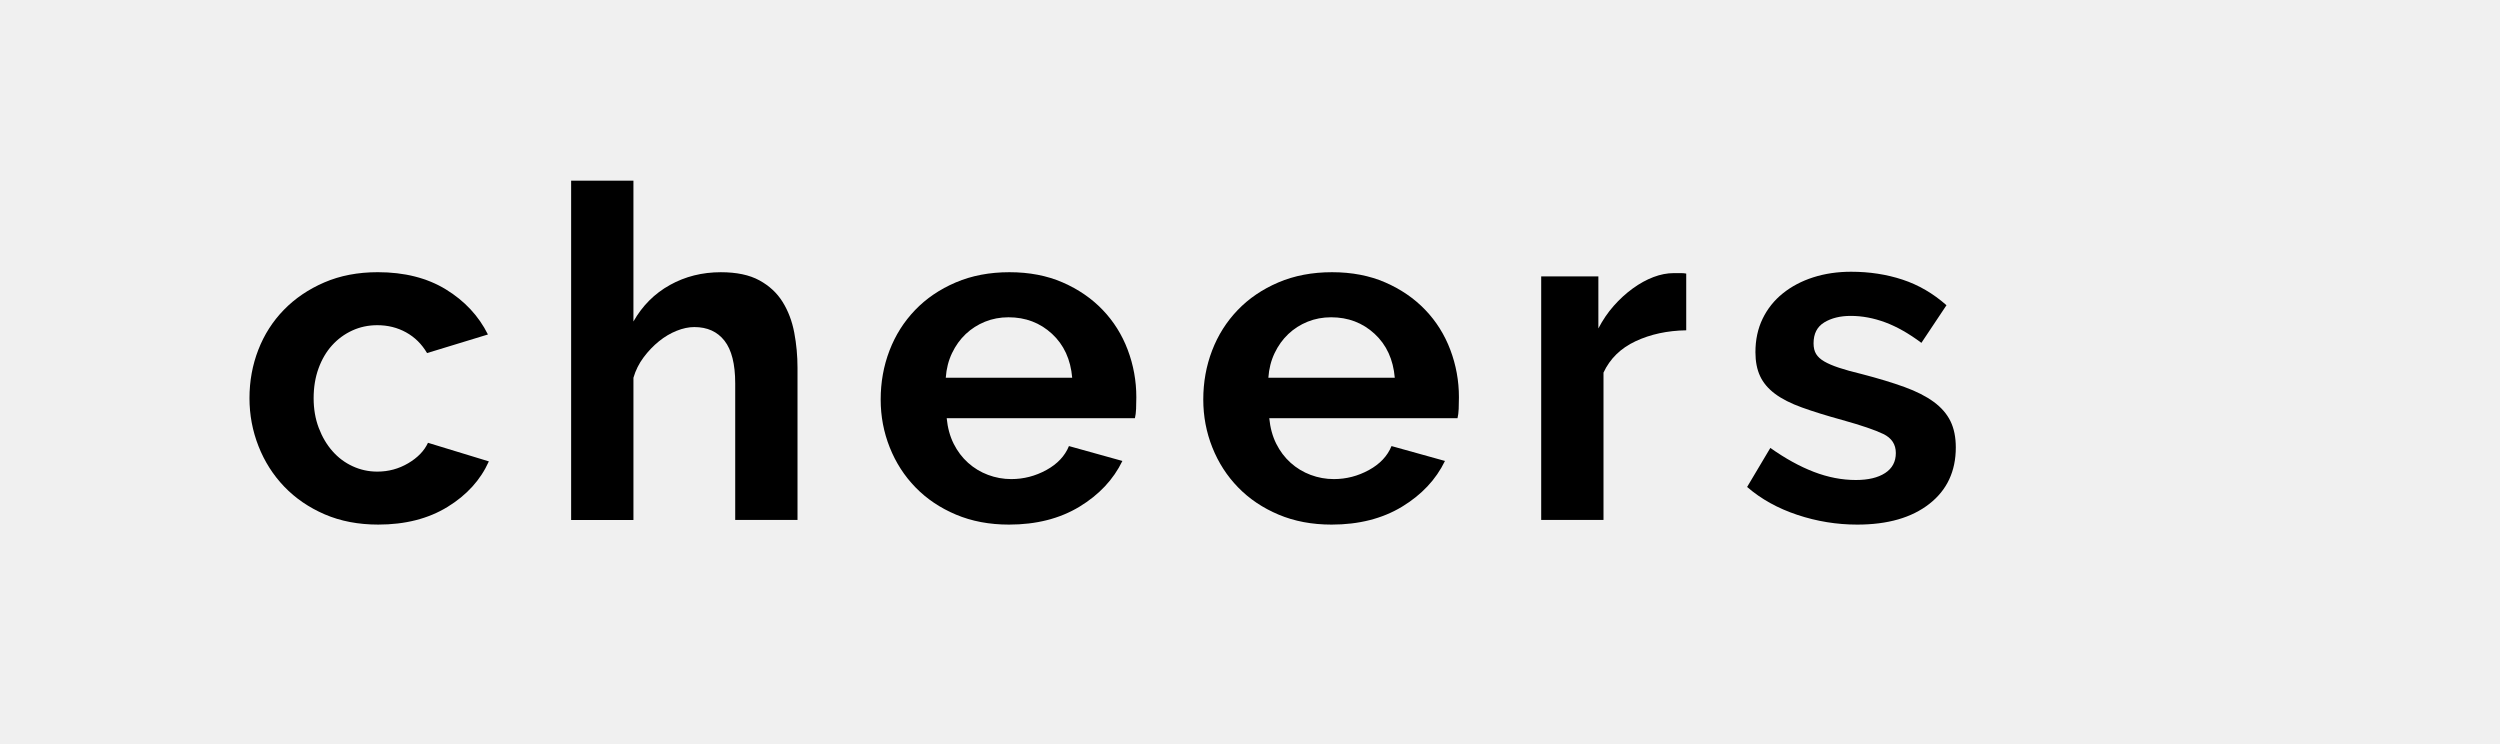
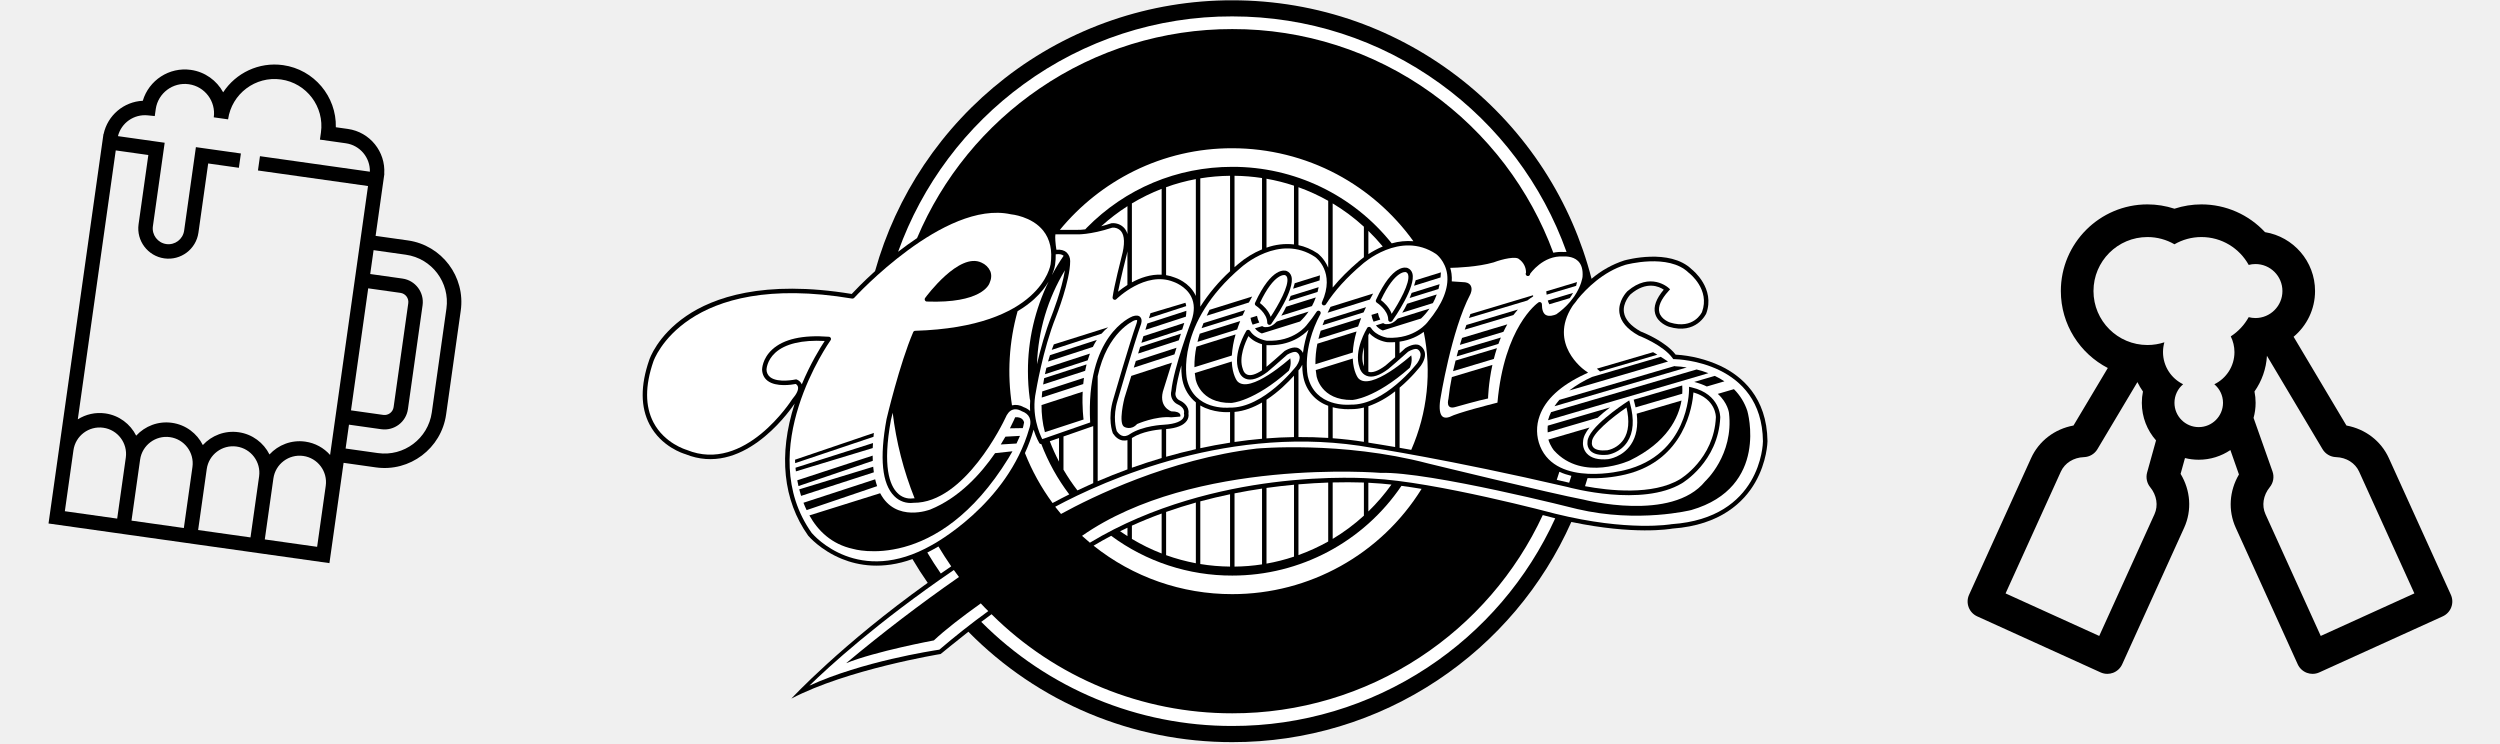
<svg xmlns="http://www.w3.org/2000/svg" version="1.1" x="0px" y="0px" width="209.759px" height="62.361px" viewBox="0 0 209.759 62.361" enable-background="new 0 0 209.759 62.361" xml:space="preserve">
  <g id="Layer_1">
</g>
  <g id="Blindman">
</g>
  <g id="Compliments">
</g>
  <g id="HAT">
</g>
  <g id="speech">
</g>
  <g id="TREX_ARMS">
</g>
  <g id="slim_shady">
</g>
  <g id="TIMEOUT">
</g>
  <g id="Truth_or_Dare">
</g>
  <g id="ARM_WRESTLE">
</g>
  <g id="musical_chairs">
</g>
  <g id="never_have_i_ever">
</g>
  <g id="Trivia">
</g>
  <g id="Drink_Pulling">
</g>
  <g id="Sharing_is_Caring">
</g>
  <g id="Not_It">
</g>
  <g id="Cocktail_of_Doom">
</g>
  <g id="Heads_up">
</g>
  <g id="Archenemy">
</g>
  <g id="battle_of_the_sexes">
</g>
  <g id="one_must_drink">
</g>
  <g id="rainbow_connection">
</g>
  <g id="social_drinking">
</g>
  <g id="Spin_the_bottle">
</g>
  <g id="accents">
</g>
  <g id="Slap">
</g>
  <g id="rub">
</g>
  <g id="down_the_hatch">
</g>
  <g id="rubiks_cube">
</g>
  <g id="bar_tender">
</g>
  <g id="codenames">
</g>
  <g id="hand_switch">
</g>
  <g id="make_a_rule">
</g>
  <g id="no_guts_no_glory">
</g>
  <g id="pass">
</g>
  <g id="santa">
</g>
  <g id="snake_eyes">
</g>
  <g id="bodyguard">
</g>
  <g id="threeman">
</g>
  <g id="_x32__truths_and_a_lie">
</g>
  <g id="cray_cray_cat_lady">
</g>
  <g id="siblings">
</g>
  <g id="later">
</g>
  <g id="waterfall">
</g>
  <g id="cheers">
    <g>
-       <path d="M20.932,33.408c0-1.43,0.247-2.782,0.741-4.057c0.493-1.273,1.209-2.392,2.145-3.354c0.937-0.962,2.067-1.729,3.394-2.301    s2.82-0.858,4.485-0.858c2.235,0,4.14,0.481,5.713,1.443s2.75,2.223,3.529,3.783l-5.108,1.56    c-0.442-0.754-1.027-1.332-1.755-1.735c-0.729-0.403-1.535-0.604-2.418-0.604c-0.755,0-1.457,0.149-2.106,0.448    c-0.65,0.299-1.216,0.716-1.696,1.248c-0.481,0.533-0.858,1.177-1.131,1.931c-0.273,0.754-0.41,1.586-0.41,2.496    s0.143,1.742,0.43,2.496c0.285,0.754,0.669,1.403,1.15,1.949c0.48,0.547,1.046,0.97,1.696,1.268    c0.649,0.3,1.339,0.449,2.067,0.449c0.936,0,1.8-0.234,2.593-0.702s1.346-1.04,1.658-1.716l5.108,1.56    c-0.702,1.561-1.859,2.834-3.471,3.822c-1.612,0.988-3.549,1.481-5.812,1.481c-1.664,0-3.158-0.286-4.484-0.857    c-1.326-0.572-2.457-1.346-3.394-2.32c-0.936-0.976-1.657-2.106-2.164-3.394S20.932,34.812,20.932,33.408z" />
-       <path d="M66.913,43.626h-5.226V32.16c0-1.612-0.3-2.802-0.897-3.568c-0.599-0.767-1.443-1.15-2.535-1.15    c-0.468,0-0.962,0.104-1.481,0.312c-0.521,0.208-1.015,0.501-1.482,0.878s-0.897,0.825-1.287,1.345    c-0.39,0.521-0.677,1.093-0.857,1.717v11.934H47.92v-28.47h5.227v11.816c0.753-1.325,1.774-2.346,3.061-3.062    c1.287-0.715,2.711-1.072,4.271-1.072c1.326,0,2.405,0.228,3.237,0.683s1.482,1.06,1.95,1.813    c0.468,0.755,0.793,1.612,0.975,2.574s0.273,1.95,0.273,2.964V43.626z" />
-       <path d="M84.657,44.016c-1.639,0-3.12-0.279-4.446-0.838s-2.457-1.319-3.394-2.282c-0.936-0.961-1.657-2.079-2.164-3.354    c-0.507-1.273-0.761-2.613-0.761-4.017c0-1.456,0.247-2.828,0.741-4.115c0.493-1.287,1.209-2.418,2.145-3.393    c0.937-0.976,2.073-1.748,3.413-2.32c1.339-0.572,2.84-0.858,4.504-0.858s3.152,0.286,4.466,0.858    c1.313,0.572,2.431,1.339,3.354,2.301c0.922,0.962,1.624,2.08,2.105,3.354c0.481,1.274,0.722,2.601,0.722,3.979    c0,0.338-0.007,0.663-0.02,0.975c-0.014,0.313-0.046,0.572-0.098,0.78H79.431c0.078,0.807,0.273,1.521,0.585,2.145    c0.313,0.624,0.715,1.157,1.209,1.6s1.053,0.78,1.677,1.014c0.624,0.234,1.274,0.352,1.95,0.352c1.04,0,2.021-0.254,2.944-0.761    s1.554-1.176,1.892-2.009l4.485,1.248c-0.755,1.561-1.957,2.841-3.607,3.842C88.914,43.516,86.944,44.016,84.657,44.016z     M89.961,31.692c-0.131-1.534-0.696-2.763-1.696-3.686c-1.002-0.923-2.217-1.385-3.646-1.385c-0.702,0-1.359,0.124-1.97,0.37    c-0.611,0.248-1.15,0.592-1.619,1.034c-0.468,0.442-0.852,0.975-1.15,1.599s-0.475,1.313-0.526,2.067H89.961z" />
-       <path d="M111.724,44.016c-1.639,0-3.12-0.279-4.446-0.838s-2.457-1.319-3.394-2.282c-0.936-0.961-1.657-2.079-2.164-3.354    c-0.507-1.273-0.761-2.613-0.761-4.017c0-1.456,0.247-2.828,0.741-4.115c0.493-1.287,1.209-2.418,2.145-3.393    c0.937-0.976,2.073-1.748,3.413-2.32c1.339-0.572,2.84-0.858,4.504-0.858s3.152,0.286,4.466,0.858    c1.313,0.572,2.431,1.339,3.354,2.301c0.922,0.962,1.624,2.08,2.105,3.354c0.481,1.274,0.722,2.601,0.722,3.979    c0,0.338-0.007,0.663-0.02,0.975c-0.014,0.313-0.046,0.572-0.098,0.78h-15.795c0.078,0.807,0.273,1.521,0.585,2.145    c0.313,0.624,0.715,1.157,1.209,1.6s1.053,0.78,1.677,1.014c0.624,0.234,1.274,0.352,1.95,0.352c1.04,0,2.021-0.254,2.944-0.761    s1.554-1.176,1.892-2.009l4.485,1.248c-0.755,1.561-1.957,2.841-3.607,3.842C115.98,43.516,114.011,44.016,111.724,44.016z     M117.027,31.692c-0.131-1.534-0.696-2.763-1.696-3.686c-1.002-0.923-2.217-1.385-3.646-1.385c-0.702,0-1.359,0.124-1.97,0.37    c-0.611,0.248-1.15,0.592-1.619,1.034c-0.468,0.442-0.852,0.975-1.15,1.599s-0.475,1.313-0.526,2.067H117.027z" />
-       <path d="M141.48,27.714c-1.586,0.026-3.003,0.332-4.251,0.917s-2.145,1.462-2.69,2.632v12.363h-5.227V23.19h4.797v4.367    c0.364-0.701,0.793-1.332,1.287-1.892c0.494-0.559,1.027-1.046,1.599-1.462c0.572-0.416,1.151-0.734,1.736-0.956    c0.585-0.22,1.15-0.331,1.696-0.331c0.286,0,0.5,0,0.644,0c0.143,0,0.279,0.014,0.409,0.039V27.714z" />
-       <path d="M155.831,44.016c-1.716,0-3.393-0.272-5.03-0.818c-1.639-0.546-3.042-1.326-4.212-2.34l1.949-3.276    c1.248,0.884,2.464,1.554,3.646,2.009c1.184,0.455,2.36,0.683,3.53,0.683c1.039,0,1.858-0.195,2.457-0.586    c0.598-0.39,0.896-0.948,0.896-1.677c0-0.728-0.351-1.261-1.053-1.599s-1.847-0.728-3.433-1.17    c-1.325-0.364-2.456-0.715-3.393-1.054c-0.936-0.337-1.69-0.721-2.262-1.15c-0.572-0.429-0.988-0.922-1.248-1.481    c-0.261-0.559-0.391-1.229-0.391-2.009c0-1.039,0.201-1.976,0.604-2.808s0.969-1.541,1.697-2.126    c0.728-0.585,1.579-1.033,2.554-1.346c0.976-0.312,2.034-0.468,3.179-0.468c1.534,0,2.971,0.222,4.31,0.663    c1.339,0.442,2.567,1.157,3.686,2.146l-2.105,3.158c-1.041-0.779-2.048-1.352-3.022-1.716c-0.976-0.363-1.944-0.546-2.906-0.546    c-0.884,0-1.625,0.183-2.223,0.546c-0.599,0.364-0.897,0.949-0.897,1.755c0,0.364,0.071,0.663,0.215,0.897    c0.143,0.233,0.37,0.442,0.683,0.624c0.312,0.182,0.722,0.357,1.229,0.526s1.137,0.345,1.892,0.526    c1.404,0.364,2.606,0.729,3.607,1.092c1.001,0.364,1.819,0.78,2.457,1.248c0.637,0.468,1.104,1.008,1.404,1.619    c0.298,0.61,0.448,1.345,0.448,2.203c0,2.002-0.741,3.582-2.223,4.738C160.395,43.438,158.379,44.016,155.831,44.016z" />
+       <path d="M144.35,30.699c-1.184-0.546-2.458-0.867-3.76-0.945c-0.858-1.119-2.731-1.866-2.927-1.941    c-0.848-0.472-1.323-1.015-1.409-1.613c-0.118-0.817,0.539-1.49,0.545-1.498c1.356-1.169,2.425-0.652,2.797-0.397    c-0.637,0.751-0.881,1.427-0.723,2.005c0.216,0.8,1.11,1.089,1.146,1.102c2.296,0.707,3.13-1.081,3.139-1.102    c0.774-2.103-1.106-3.628-1.217-3.714c-1.848-1.786-5.504-0.786-5.66-0.743c-1.007,0.328-1.94,0.851-2.744,1.538    c-0.831-3.243-2.185-6.33-4.005-9.141c-3.732-5.763-9.259-10.136-15.725-12.44c-3.346-1.185-6.867-1.787-10.414-1.784    c-6.909-0.012-13.622,2.286-19.075,6.529c-2.638,2.049-4.932,4.507-6.793,7.281c-1.834,2.733-3.22,5.743-4.106,8.915    c-1.023,0.925-1.73,1.67-1.956,1.913c-7.434-1.223-11.647,0.324-13.876,1.845c-2.447,1.672-3.093,3.625-3.118,3.706    c-0.738,2.131-0.729,3.95,0.032,5.402c0.979,1.869,2.844,2.442,3,2.486c4.693,1.912,8.503-3.255,9.179-4.245l-0.013,0.038    c-1.366,4.249-0.97,8.067,1.138,11.043l0.011,0.013c0.042,0.048,1.032,1.217,2.835,1.947c1.354,0.55,3.385,0.919,5.907,0.009    c0.398,0.679,0.829,1.347,1.28,1.994c-7.239,5.177-11.394,9.663-11.441,9.715c4.657-2.451,12.457-3.733,12.527-3.743    c0,0,1.544-1.26,2.325-1.869c5.839,5.936,13.82,9.274,22.147,9.263c6.129,0.01,12.121-1.798,17.221-5.195    c4.926-3.272,8.817-7.877,11.223-13.279c5.259,1.101,8.265,0.598,8.477,0.557c4.071-0.289,6.025-2.264,6.947-3.87    c1.001-1.743,1.033-3.396,1.035-3.464C148.251,33.323,146.124,31.543,144.35,30.699L144.35,30.699z" />
+       <path fill="#FFFFFF" d="M68.105,44.716c-4.932-6.959,1.517-16.073,1.582-16.165c0.039-0.055,0.047-0.127,0.019-0.188    c-0.03-0.062-0.089-0.102-0.155-0.108c-2.204-0.17-3.81,0.193-4.769,1.079c-0.832,0.771-0.841,1.647-0.841,1.686    c0.021,0.403,0.179,0.711,0.466,0.932c0.719,0.544,2.044,0.326,2.357,0.265c0.093,0.051,0.16,0.138,0.188,0.24    c0.06,0.238-0.106,0.602-0.469,1.021L66.466,33.5c-0.04,0.063-3.969,6.247-8.838,4.253l-0.021-0.009    c-0.021-0.003-1.857-0.538-2.781-2.306c-0.707-1.355-0.709-3.072-0.007-5.104c0.028-0.083,2.634-7.639,16.679-5.282    c0.063,0.01,0.127-0.013,0.17-0.059c0.074-0.084,7.563-8.225,13.132-7.017c0.009,0.004,0.018,0.005,0.025,0.005    c0.019,0.002,1.739,0.158,2.71,1.377c0.57,0.718,0.779,1.666,0.614,2.818c-0.009,0.055-0.78,5.257-11.361,5.579    c-0.074,0.001-0.141,0.047-0.168,0.114c-1.137,2.646-2.225,7.243-2.236,7.297c-0.602,3.274-0.38,5.448,0.655,6.467    c0.419,0.426,1.013,0.631,1.604,0.554c4.305,0.041,7.565-6.803,7.701-7.096c0.161-0.396,0.375-0.634,0.633-0.717    c0.359-0.116,0.715,0.107,0.717,0.11l0.04,0.02c0.314,0.111,0.528,0.287,0.637,0.522c0.189,0.411,0,0.893-0.002,0.896    c-0.003,0.007-0.005,0.013-0.007,0.02c-1.82,6.396-8.121,9.763-8.185,9.795C72.06,49.213,68.32,44.97,68.105,44.716z" />
+       <path d="M77.765,25.301c4.551,0.166,5.206-1.396,5.258-1.537c0.166-0.37,0.188-0.709,0.063-1.017    c-0.149-0.322-0.414-0.577-0.741-0.715c-1.866-0.889-4.607,2.811-4.723,2.969c-0.042,0.057-0.047,0.131-0.017,0.194    C77.634,25.259,77.695,25.299,77.765,25.301L77.765,25.301z M73.319,36.323l-6.612,2.247c0,0,0,0.104,0.01,0.289l6.573-2.21    L73.319,36.323z M73.248,37.174l-6.504,2.07l0.035,0.306l6.445-1.956C73.231,37.457,73.238,37.317,73.248,37.174L73.248,37.174z     M84.614,38.443c0,0,0.142-0.229,0.335-0.579l-1.459,0.158c-1.185,1.724-2.993,3.733-5.427,4.725c0,0-2.899,1.147-4.213-1.364    l-5.939,1.862c0.712,1.275,1.851,2.416,3.663,2.81C71.572,46.057,78.624,48.177,84.614,38.443L84.614,38.443z M73.429,40.216    l-6.015,1.967c0.078,0.206,0.166,0.414,0.264,0.617l5.916-2.01C73.529,40.602,73.476,40.41,73.429,40.216z M73.218,38.228    l-6.324,2.07c0.029,0.155,0.059,0.316,0.1,0.484l6.237-2.119C73.223,38.519,73.219,38.373,73.218,38.228L73.218,38.228z     M73.264,39.162l-6.205,1.896c0.047,0.181,0.098,0.362,0.155,0.548l6.105-1.977C73.296,39.475,73.278,39.318,73.264,39.162    L73.264,39.162z M84.358,36.638c-0.118,0.207-0.248,0.427-0.39,0.655l1.32-0.08c0.099-0.204,0.2-0.423,0.291-0.641L84.358,36.638z     M85.812,35.92l0.038-0.123c0.032-0.122,0.057-0.235,0.074-0.349c0,0-0.063-0.498-0.749-0.437c0,0-0.146,0.359-0.438,0.926    L85.812,35.92z" />
+       <path fill="#FFFFFF" d="M131.729,25.329c-0.337,0.393-0.721,0.741-1.145,1.038c-0.166,0.079-0.617,0.226-0.896,0.052    c-0.209-0.133-0.317-0.431-0.317-0.889c-0.001-0.068-0.039-0.133-0.1-0.166c-0.062-0.032-0.138-0.027-0.194,0.013    c-0.118,0.081-2.867,2.055-3.436,8.406c-0.631,0.158-3.343,0.85-3.992,1.191c0.007-0.003-0.365,0.164-0.603-0.013    c-0.239-0.178-0.312-0.681-0.205-1.415c0.009-0.057,0.929-5.827,2.518-8.841c0.024-0.047,0.206-0.428,0.044-0.729    c-0.06-0.111-0.191-0.256-0.478-0.292l-1.116-0.075c0.012-0.213,0.005-0.426-0.021-0.637c-0.022-0.169-0.06-0.334-0.108-0.497    c0.575-0.013,2.31-0.076,3.644-0.461c0.004-0.003,0.009-0.004,0.015-0.006c0.727-0.273,1.868-0.536,2.124-0.256    c0.363,0.257,0.58,0.677,0.576,1.122c-0.056,0.086-0.031,0.2,0.055,0.257s0.201,0.031,0.257-0.055    c0.019-0.029,0.029-0.063,0.03-0.096c0.009-0.018,1.088-1.574,2.785-1.459c0.011,0.003,0.021,0.003,0.033,0    c0.009,0,0.746-0.069,1.206,0.381c0.296,0.289,0.421,0.736,0.376,1.33c-0.003,0.011-0.084,0.74-0.698,1.64    C131.957,25.021,131.841,25.173,131.729,25.329z M142.086,32.925c1.883,0.552,1.883,2.021,1.883,2.086    c-0.159,3.505-2.997,5.191-3.027,5.205c-2.275,1.366-5.959,0.949-7.953,0.578c0.073-0.225,0.143-0.453,0.211-0.679    c1.069,0.044,2.141-0.059,3.184-0.305C141.365,38.622,142.004,34.027,142.086,32.925z M131.659,40.504l-0.058-0.016l-0.984-0.227    c0.076-0.223,0.148-0.451,0.219-0.676c0.32,0.147,0.662,0.259,1.008,0.341L131.659,40.504L131.659,40.504z M115.106,40.524    c0.507,0.024,1.059,0.069,1.641,0.134c-0.577,0.809-1.226,1.563-1.938,2.256v-2.41C114.993,40.515,115.097,40.521,115.106,40.524    L115.106,40.524z M114.436,43.266c-0.809,0.738-1.687,1.392-2.619,1.95v-4.737c0.873-0.024,1.747-0.021,2.619,0.007V43.266z     M111.441,45.434c-0.799,0.448-1.634,0.83-2.496,1.14v-5.936c0.913-0.077,1.751-0.123,2.496-0.149V45.434L111.441,45.434z     M108.572,46.703c-0.754,0.252-1.525,0.448-2.308,0.587v-6.351c0.806-0.114,1.578-0.2,2.308-0.268V46.703z M105.889,47.352    c-0.764,0.119-1.534,0.181-2.308,0.188v-6.145c0.79-0.158,1.563-0.29,2.308-0.399V47.352z M103.206,47.539    c-0.837-0.008-1.671-0.08-2.497-0.215v-5.259c0.848-0.229,1.682-0.425,2.497-0.595V47.539z M100.336,47.259    c-0.848-0.16-1.683-0.386-2.495-0.678v-3.628c0.838-0.294,1.672-0.554,2.495-0.788V47.259z M97.466,46.439    c-0.866-0.336-1.701-0.743-2.496-1.223v-1.113c0.831-0.375,1.663-0.713,2.496-1.017V46.439z M94.598,44.984    c-0.209-0.134-0.415-0.271-0.618-0.411c0.205-0.103,0.411-0.2,0.618-0.295V44.984z" />
+       <path fill="#FFFFFF" d="M93.231,44.956c2.939,2.176,6.504,3.347,10.162,3.337c5.688,0.002,11.006-2.819,14.194-7.529    c0.547,0.073,1.114,0.159,1.69,0.254c-3.409,5.495-9.418,8.836-15.885,8.832c-4.229,0.008-8.333-1.426-11.637-4.065    C92.243,45.491,92.735,45.216,93.231,44.956z" />
+       <path fill="#FFFFFF" d="M83.194,51.536c5.369,5.334,12.632,8.321,20.199,8.313c5.584,0.008,11.049-1.62,15.718-4.684    c4.492-2.939,8.072-7.079,10.333-11.948c0.603,0.152,0.959,0.249,0.978,0.254l0.067,0.018c-2.326,5.1-6.045,9.44-10.727,12.523    c-4.857,3.203-10.551,4.908-16.369,4.899c-7.905,0.014-15.487-3.131-21.063-8.734C82.617,51.962,82.904,51.747,83.194,51.536    L83.194,51.536z M78.938,48.121c-0.398-0.573-0.776-1.16-1.133-1.76c0.184-0.091,0.369-0.188,0.553-0.295    c0.129-0.068,0.255-0.141,0.379-0.216c0.338,0.564,0.7,1.124,1.074,1.668C79.517,47.72,79.224,47.918,78.938,48.121L78.938,48.121    z M85.996,38.013c0.284-0.619,0.531-1.272,0.726-1.958l0.003-0.003c0.208,0.667,0.453,1.082,0.473,1.118    c0.037,0.06,0.104,0.092,0.172,0.088c0.578,1.512,1.366,2.933,2.344,4.223c-0.471,0.233-0.938,0.476-1.4,0.725    C87.363,40.912,86.584,39.504,85.996,38.013z M85.882,34.159c-0.292-0.173-0.641-0.229-0.973-0.151    c-0.408-2.638-0.248-5.331,0.472-7.901c0.577-0.338,1.038-0.69,1.397-1.02c0.563-0.515,0.945-1.024,1.206-1.468    c-1.146,2.344-1.742,4.918-1.737,7.527c0,0.769,0.05,1.538,0.151,2.294l0.038,0.179c-0.024,0.298-0.024,0.59-0.006,0.863    C86.272,34.339,86.084,34.229,85.882,34.159L85.882,34.159z M76.63,41.813l-0.042,0.004c-0.479,0.061-0.96-0.109-1.293-0.457    c-0.644-0.639-1.26-2.221-0.541-6.125c0.002-0.009,0.054-0.231,0.145-0.602c0.299,2.463,0.917,4.877,1.84,7.18H76.63L76.63,41.813    z M131.173,21.142c-0.283-0.018-0.567,0.005-0.845,0.063c-0.981-2.658-2.353-5.155-4.066-7.412    c-1.751-2.301-3.835-4.326-6.186-6.009c-4.862-3.488-10.7-5.358-16.683-5.344c-5.77-0.01-11.406,1.727-16.168,4.983    c-4.565,3.108-8.135,7.468-10.282,12.556c-0.556,0.372-1.091,0.759-1.589,1.146c2.019-5.634,5.685-10.529,10.521-14.051    c5.083-3.718,11.22-5.715,17.518-5.698c6.307,0,12.332,1.948,17.427,5.63c4.885,3.53,8.587,8.457,10.618,14.131    C131.35,21.134,131.261,21.135,131.173,21.142L131.173,21.142z" />
+       <path fill="#FFFFFF" d="M119.824,26.97l-0.01,0.013c-0.042,0.06-1.08,1.472-3.394,1.355c0.004,0-0.947-0.124-1.39-0.827    c-0.034-0.054-0.095-0.088-0.158-0.088c-0.064,0-0.126,0.034-0.159,0.09c-0.047,0.078-1.157,1.911-0.644,3.309    c0.02,0.082,0.147,0.542,0.604,0.714c0.459,0.177,1.069-0.018,1.811-0.575c0.02-0.016,1.119-0.954,1.663-1.453    c0.229-0.14,0.631-0.297,0.789-0.201l0.016,0.008c0.004,0.004,0.174,0.094,0.226,0.307c0.053,0.219-0.036,0.508-0.256,0.835    c-0.02,0.028-2.757,3.574-5.622,3.494l-0.022,0.002c-0.119,0.01-2.926,0.24-3.543-2.354c-0.007-0.023-0.535-2.291,1.056-5.257    c0.047-0.088,0.015-0.197-0.07-0.249c-0.087-0.051-0.198-0.023-0.252,0.063c-0.241,0.37-0.506,0.725-0.792,1.062l-0.008,0.013    c-0.041,0.06-1.08,1.474-3.394,1.355c0.004,0-0.947-0.123-1.39-0.827c-0.036-0.054-0.097-0.088-0.16-0.088    s-0.124,0.034-0.158,0.09c-0.046,0.078-1.154,1.911-0.645,3.309c0.021,0.082,0.15,0.543,0.605,0.714    c0.459,0.177,1.067-0.017,1.811-0.574c0.02-0.016,1.121-0.955,1.663-1.452c0.231-0.141,0.63-0.299,0.788-0.203l0.017,0.009    c0.006,0.003,0.174,0.094,0.226,0.306c0.055,0.219-0.034,0.508-0.256,0.836c-0.022,0.027-2.758,3.573-5.619,3.494l-0.024,0.002    c-0.12,0.01-2.926,0.239-3.542-2.354c-0.012-0.044-1.02-4.697,4.554-9.422c0.039-0.036,3.183-2.873,6.201-0.863    c0.066,0.048,1.717,1.269,0.571,3.798c-0.042,0.09-0.004,0.195,0.082,0.242c0.085,0.045,0.193,0.02,0.245-0.063    c0.725-1.132,1.751-2.267,3.05-3.366c0.037-0.036,3.18-2.873,6.197-0.862c0.006,0.002,0.784,0.573,0.932,1.707    C121.568,24.188,121.032,25.515,119.824,26.97L119.824,26.97z" />
+       <path fill="#FFFFFF" d="M116.248,30.672c-0.611,0.456-1.108,0.637-1.439,0.519V28.13l0.088-0.179    c0.572,0.641,1.452,0.756,1.492,0.761c0.233,0.014,0.457,0.009,0.666-0.005v1.27C116.636,30.342,116.255,30.665,116.248,30.672    L116.248,30.672z M114.436,30.747l-0.004-0.016l-0.008-0.025c-0.184-0.492-0.123-1.067,0.012-1.582V30.747z M109.323,29.607    c-0.078-0.159-0.204-0.291-0.357-0.377l0.016,0.01c-0.419-0.264-1.117,0.16-1.197,0.207c-0.501,0.453-1.008,0.896-1.523,1.331    V28.96c1.993,0.094,3.12-0.862,3.531-1.3C109.566,28.291,109.409,28.943,109.323,29.607L109.323,29.607z M104.749,28.2    c0.354,0.395,0.82,0.591,1.138,0.682v2.188c-0.515,0.346-0.94,0.475-1.23,0.366c-0.295-0.108-0.374-0.452-0.374-0.456    l-0.009-0.025C103.917,29.999,104.479,28.726,104.749,28.2L104.749,28.2z M98.28,32.795c-0.121,0.46,0.106,0.938,0.537,1.136    c0.038,0.018,0.618,0.269,0.525,0.733c-0.007,0.031-0.005,0.063,0.006,0.092c0,0.005,0.042,0.164-0.086,0.344    c-0.151,0.21-0.557,0.476-1.619,0.537c-0.068,0.004-1.745,0.074-2.837,0.781l-0.019,0.014c-0.002,0-0.247,0.197-0.539,0.153    c-0.199-0.03-0.381-0.167-0.547-0.409c-0.049-0.146-0.366-1.178,0.073-2.604c0.016-0.05,1.379-4.758,1.933-6.294    c0.028-0.064,0.175-0.453-0.036-0.676c-0.129-0.141-0.346-0.161-0.637-0.063c-0.171,0.065-3.95,1.616-3.565,8.906l-4.022,1.399    c-0.231-0.46-0.935-2.059-0.531-3.975c0.008-0.043,0.573-3.517,1.675-6.271c0.05-0.124,1.2-3.048,1.2-4.688    c0.008-0.274-0.103-0.541-0.301-0.732c-0.206-0.182-0.492-0.256-0.855-0.224c-0.08-0.505-0.123-1.052-0.083-1.29h1.737    c0.038,0.003,1.163,0.056,3.035-0.563c0.271-0.025,0.535,0.077,0.719,0.277c0.328,0.377,0.35,1.128,0.061,2.172    c-0.028,0.104-0.629,2.459-0.754,3.395c-0.01,0.079,0.031,0.155,0.103,0.191c0.072,0.037,0.159,0.023,0.214-0.036    c0.023-0.023,2.439-2.396,4.79-1.455c0.021,0.009,1.039,0.344,1.49,1.249c0.284,0.568,0.292,1.242,0.024,2.012    C99.913,27.06,98.475,30.854,98.28,32.795L98.28,32.795z" />
+       <path fill="#FFFFFF" d="M88.082,37.019l0.774-0.271v1.985C88.564,38.178,88.306,37.604,88.082,37.019z M87.006,30.558    c0.095-2.783,0.902-5.495,2.344-7.878c-0.249,1.611-1.094,3.755-1.104,3.78C87.703,27.815,87.288,29.344,87.006,30.558z     M100.283,24.724c-0.525-1.049-1.651-1.416-1.702-1.432c-0.238-0.096-0.487-0.164-0.742-0.206v-7.38    c0.813-0.293,1.646-0.52,2.496-0.678v9.807C100.319,24.797,100.302,24.76,100.283,24.724L100.283,24.724z M93.261,18.73    l-0.034,0.008c-0.298,0.101-0.577,0.181-0.834,0.247c0.686-0.622,1.424-1.187,2.205-1.687v2.345    c-0.053-0.191-0.146-0.367-0.274-0.516C94.052,18.835,93.658,18.688,93.261,18.73L93.261,18.73z M94.465,21.645    c0.054-0.195,0.098-0.379,0.129-0.557v2.823c-0.272,0.173-0.535,0.361-0.786,0.565C94.018,23.39,94.46,21.666,94.465,21.645    L94.465,21.645z M94.97,17.067c0.797-0.479,1.632-0.887,2.496-1.222v7.202c-0.928-0.048-1.797,0.267-2.496,0.644V17.067z     M100.709,14.963c0.82-0.132,1.652-0.206,2.497-0.214v8.008c-0.958,0.879-1.796,1.88-2.497,2.976V14.963z M103.581,14.749    c0.78,0.01,1.551,0.072,2.308,0.188v5.985c-0.727,0.302-1.4,0.715-1.998,1.228l-0.31,0.269V14.749z M106.263,14.997    c0.788,0.137,1.557,0.333,2.307,0.582v4.928c-0.779-0.086-1.569,0.008-2.307,0.273V14.997z M108.945,15.708    c0.862,0.309,1.697,0.69,2.496,1.141v5.609c-0.33-0.792-0.879-1.192-0.889-1.2c-0.539-0.359-1.079-0.575-1.607-0.689V15.708z     M111.816,17.067c0.933,0.559,1.81,1.212,2.619,1.954v2.56c-0.247,0.184-0.39,0.313-0.397,0.317    c-0.857,0.728-1.603,1.474-2.222,2.227V17.067z M114.812,19.373c0.423,0.411,0.825,0.847,1.206,1.306    c-0.474,0.2-0.884,0.434-1.206,0.641V19.373z" />
+       <path fill="#FFFFFF" d="M116.77,20.419c-3.246-4.068-8.172-6.433-13.376-6.421c-4.631,0-8.971,1.817-12.219,5.118    c0,0-0.057,0.055-0.116,0.127c-0.251,0.036-0.505,0.05-0.759,0.043h-1.373c1.7-2.066,3.819-3.748,6.219-4.936    c2.564-1.266,5.386-1.919,8.245-1.912c3.056,0,6.088,0.754,8.769,2.179c2.546,1.357,4.745,3.28,6.43,5.622    C117.977,20.189,117.361,20.25,116.77,20.419z M88.523,22.224c0.044-0.307,0.062-0.604,0.055-0.887    c0.299-0.041,0.522-0.003,0.659,0.121l0.031,0.031l-0.031-0.021c-0.355,0.518-0.68,1.056-0.976,1.611    C88.476,22.583,88.519,22.252,88.523,22.224z M90.399,41.147c-0.427-0.554-0.817-1.134-1.169-1.738v-2.788l2.495-0.868v4.785    C91.256,40.746,90.813,40.949,90.399,41.147z M92.101,31.571c0.803-3.741,3.035-4.669,3.063-4.682    c0.171-0.058,0.229-0.036,0.237-0.033c0.02,0.033,0.004,0.172-0.042,0.287c-0.562,1.555-1.927,6.272-1.94,6.32    c-0.512,1.662-0.076,2.814-0.056,2.865c0.004,0.015,0.009,0.027,0.017,0.038c0.23,0.346,0.509,0.541,0.821,0.59    c0.146,0.019,0.28,0.005,0.396-0.026v2.453c-0.842,0.309-1.674,0.641-2.497,0.994V31.571L92.101,31.571z M94.97,36.759    c0.016-0.01,0.031-0.021,0.045-0.034c0.798-0.513,1.987-0.662,2.451-0.703v2.409c-0.841,0.249-1.673,0.52-2.496,0.813V36.759z     M97.841,36.001c0.885-0.074,1.466-0.309,1.735-0.695c0.128-0.179,0.178-0.4,0.14-0.615c0.085-0.585-0.443-0.973-0.743-1.098    c-0.271-0.123-0.41-0.426-0.33-0.712l0.009-0.033c0.056-0.594,0.241-1.379,0.467-2.187c-0.018,0.75,0.086,1.214,0.101,1.273    c0.15,0.72,0.546,1.365,1.117,1.828v3.925c-0.838,0.188-1.67,0.4-2.495,0.637V36.001L97.841,36.001z M100.709,34.02    c1.093,0.643,2.346,0.563,2.444,0.556h0.053v2.565c-0.861,0.134-1.694,0.288-2.497,0.465V34.02L100.709,34.02z M103.581,34.561    c0.814-0.07,1.599-0.378,2.308-0.789v3.041c-0.786,0.068-1.557,0.16-2.308,0.271V34.561z M106.263,33.54    c0.999-0.652,1.816-1.47,2.307-2.019v5.152c-0.782,0.013-1.552,0.049-2.307,0.109V33.54z M108.931,31.103    c0.081-0.096,0.128-0.16,0.143-0.179c0.076-0.11,0.138-0.216,0.188-0.32c0.004,0.653,0.096,1.046,0.106,1.084    c0.229,1.095,1.017,1.991,2.074,2.359v2.696c-0.832-0.053-1.664-0.077-2.496-0.072v-5.566h-0.015V31.103z M111.816,34.169    c0.766,0.206,1.417,0.163,1.487,0.158c0.386,0.011,0.763-0.041,1.134-0.132v2.877c-0.869-0.136-1.742-0.236-2.619-0.301v-2.603    H111.816z M114.812,34.085c0.813-0.289,1.573-0.712,2.246-1.253v4.675c-1.199-0.207-1.845-0.303-1.865-0.307l-0.381-0.064V34.085z     M117.431,32.528c1.047-0.885,1.735-1.779,1.791-1.854c0.295-0.436,0.398-0.82,0.313-1.153c-0.062-0.229-0.212-0.424-0.418-0.541    l0.014,0.01c-0.419-0.264-1.118,0.159-1.196,0.207l-0.029,0.021c-0.131,0.124-0.298,0.271-0.477,0.43v-0.982    c0.919-0.13,1.589-0.492,2.027-0.821c0.682,3.33,0.315,6.788-1.048,9.9l-0.977-0.173V32.528L117.431,32.528z M66.854,31.844    c-0.033-0.012-0.07-0.015-0.105-0.007c-0.015,0.002-1.453,0.317-2.116-0.184c-0.201-0.151-0.32-0.391-0.32-0.644    c0.004-0.019,0.017-0.752,0.731-1.409c0.82-0.752,2.253-1.094,4.151-0.991c-0.362,0.547-1.187,1.877-1.921,3.638    C67.19,32.064,67.041,31.92,66.854,31.844z M78.812,54.509c-0.626,0.095-6.468,0.995-10.9,3.018    c1.597-1.557,5.648-5.281,12.117-9.702c0.091,0.127,0.24,0.332,0.433,0.587c-3.262,2.269-6.421,4.685-9.469,7.233    c2.452-0.997,7.363-1.913,7.363-1.913c0.93-0.879,2.371-1.987,3.935-3.106c0.208,0.225,0.417,0.444,0.629,0.648    c-1.411,1.024-2.781,2.104-4.107,3.237V54.509z" />
+       <path fill="#FFFFFF" d="M140.273,43.978h-0.011l-0.012,0.002c-0.036,0.009-3.618,0.639-9.737-0.872    c-0.098-0.025-10.142-2.709-15.383-2.956c-0.03-0.003-3.573-0.286-8.395,0.332c-4.119,0.531-9.985,1.841-15.29,5.05    c-0.224-0.187-0.443-0.378-0.659-0.575c9.415-6.573,25.04-5.284,25.04-5.284c4.117-0.124,16.514,3.036,16.514,3.036    c5.115,1.206,9.566,0.083,9.566,0.083c6.573-1.913,4.701-8.318,4.701-8.318c-0.227-0.689-0.611-1.313-1.124-1.824l-1.354,0.396    c0.848,0.764,0.938,1.594,0.938,1.594c0.417,3.537-1.997,5.741-1.997,5.741c-2.786,3.451-10.19,1.539-10.19,1.539    c-2.663-0.499-13.061-3.037-13.061-3.037c-7.279-1.913-14.391-1.248-14.391-1.248c-7.363,0.893-13.8,4.058-16.405,5.486    c-0.133-0.157-0.263-0.317-0.39-0.48l-0.096-0.126c4.119-2.21,14.869-7.068,26.588-4.943c0.067,0.01,6.274,0.942,16.379,3.284    c0.248,0.067,6.266,1.703,9.621-0.312c0.028-0.018,3.041-1.799,3.211-5.518c0-0.024,0.018-1.953-2.39-2.521l-0.229-0.055v0.237    c0,0.223-0.07,5.482-5.431,6.765c-0.06,0.016-5.645,1.455-7.063-2.01c-0.33-0.817-0.345-1.729-0.041-2.557    c0.486-1.371,1.758-2.544,3.773-3.484l0.291-0.136l-0.263-0.186c-0.127-0.089-3.072-2.228-1.074-5.362l0.091-0.133    c0.146-0.169,0.274-0.337,0.383-0.498c0.693-0.839,2.105-2.284,3.997-2.869c0.032-0.007,3.616-0.988,5.304,0.662l0.008,0.009    l0.011,0.006c0.073,0.056,1.792,1.399,1.102,3.283c-0.022,0.047-0.707,1.488-2.682,0.882c-0.004-0.002-0.735-0.241-0.896-0.845    c-0.129-0.487,0.128-1.094,0.775-1.803l0.124-0.136l-0.134-0.126c-0.016-0.014-1.518-1.383-3.453,0.288    c-0.042,0.041-0.802,0.817-0.662,1.82c0.104,0.724,0.645,1.363,1.611,1.896l0.012,0.005l0.012,0.007    c0.02,0.007,2.039,0.784,2.825,1.887l0.056,0.077l0.094,0.003c0.3,0.003,7.349,0.205,7.43,6.884    C147.918,37.27,147.744,43.455,140.273,43.978L140.273,43.978z" />
+       <path d="M133.412,37.792c0.278,0.309,0.779,0.43,1.486,0.362c0.048-0.009,1.032-0.154,1.637-1.071    c0.521-0.785,0.6-1.874,0.23-3.241l-0.069-0.247l-0.213,0.14c-0.339,0.219-3.28,2.178-3.286,3.336    C133.159,37.33,133.237,37.596,133.412,37.792L133.412,37.792z" />
+       <path fill="#FFFFFF" d="M133.566,37.128l0.004-0.021v-0.024c-0.026-0.667,1.682-2.063,2.898-2.89    c0.267,1.132,0.184,2.034-0.238,2.679c-0.32,0.47-0.811,0.795-1.368,0.907c-0.571,0.056-0.975-0.026-1.167-0.234    C133.592,37.432,133.546,37.279,133.566,37.128L133.566,37.128z" />
+       <path d="M140.536,30.729l-0.025-0.018l-9.676,2.839c-0.146,0.171-0.283,0.35-0.409,0.535l11.1-3.253    C141.197,30.776,140.867,30.743,140.536,30.729z M142.352,31l-12.211,3.58c-0.116,0.236-0.2,0.461-0.255,0.678l13.456-3.947    C143.018,31.187,142.688,31.081,142.352,31L142.352,31z M139.056,29.761c-0.118-0.073-0.236-0.143-0.356-0.211l-4.716,1.383    c0.104,0.096,0.194,0.175,0.267,0.238L139.056,29.761z M136.848,37.289c-0.703,1.063-1.858,1.228-1.912,1.236    c-0.832,0.08-1.439-0.082-1.8-0.48c-0.244-0.274-0.358-0.642-0.311-1.005c0.012-0.366,0.223-0.769,0.542-1.17l-3.453,1.013    c0.179,0.577,0.478,0.918,0.478,0.918c2.412,2.662,6.365,0.831,6.365,0.831c3.129-1.529,4.079-3.58,4.328-5.025l-3.759,1.102    C137.454,35.746,137.298,36.611,136.848,37.289L136.848,37.289z" />
+       <path fill="#FFFFFF" d="M132.832,36.982c-0.004,0.019-0.008,0.038-0.008,0.058c-0.003,0.026-0.005,0.051-0.003,0.074    L132.832,36.982z" />
+       <path d="M142.151,32.045c0.405,0.106,0.755,0.235,1.057,0.383l1.477-0.433c-0.257-0.172-0.526-0.325-0.807-0.457L142.151,32.045z     M134.046,35.052l-4.188,1.227c-0.018-0.188-0.016-0.375,0.005-0.564l5.225-1.532C134.695,34.48,134.348,34.771,134.046,35.052z     M137.072,33.536l0.054,0.208c0.043,0.149,0.074,0.295,0.106,0.438l3.915-1.147c0.015-0.231,0.015-0.463-0.002-0.693    L137.072,33.536L137.072,33.536z M139.342,29.938l-5.758,1.688c-0.682,0.303-1.327,0.685-1.92,1.14l8.289-2.432    C139.751,30.199,139.547,30.067,139.342,29.938L139.342,29.938z M88.243,29.355l4.18-1.359c0.167-0.193,0.351-0.374,0.551-0.535    l-4.555,1.435C88.419,28.898,88.35,29.065,88.243,29.355z M87.406,33.356l3.481-1.132c0.015-0.171,0.035-0.344,0.06-0.52    l-3.5,1.138C87.43,33.011,87.417,33.183,87.406,33.356z M87.935,30.334l3.76-1.225c0.099-0.203,0.208-0.399,0.332-0.586    l-3.932,1.279C88.039,29.963,87.988,30.14,87.935,30.334z M87.521,32.261l3.526-1.148c0.036-0.18,0.073-0.359,0.119-0.538    L87.61,31.73C87.574,31.906,87.544,32.083,87.521,32.261z M87.672,31.398l3.589-1.166c0.056-0.19,0.119-0.378,0.188-0.563    l-3.653,1.19C87.75,31.038,87.709,31.217,87.672,31.398L87.672,31.398z M90.841,32.863l-3.454,1.124    c0,0.75,0.078,1.523,0.284,2.272l3.244-1.061C90.915,35.199,90.777,34.191,90.841,32.863z M94.347,33.391c0,0-0.561,2.185,0,2.434    c0,0,0.562,0.312,1.061-0.249c0,0,1.559-0.687,2.871-0.562l0.748-0.062c0,0,0.188-0.438-0.748-0.438c0,0-1.186-0.376-0.623-1.935    l0.671-2.15l-3.408,1.11L94.347,33.391z M95.491,29.665l3.417-1.112l0.176-0.555l-3.423,1.111L95.491,29.665z M96.1,27.677    l3.397-1.106c0.021-0.129,0.041-0.306,0.045-0.493l-3.28,1.066L96.1,27.677z M99.461,25.404l-2.932,0.874l-0.128,0.424    l3.125-1.019C99.517,25.589,99.494,25.495,99.461,25.404L99.461,25.404z M95.767,28.765l3.424-1.117l0.173-0.554l-3.428,1.113    L95.767,28.765z M95.128,30.845l3.413-1.111l0.172-0.557l-3.414,1.11L95.128,30.845z M105.372,25.646    c0.01,0.006,0.954,0.623,0.954,1.424c0,0.081,0.052,0.153,0.129,0.178c0.078,0.025,0.164-0.004,0.21-0.07    c0.209-0.292,2.007-2.894,1.689-3.989c-0.056-0.204-0.202-0.371-0.397-0.451c-0.124-0.05-1.248-0.396-2.653,2.673    C105.264,25.495,105.293,25.595,105.372,25.646L105.372,25.646z" />
+       <path fill="#FFFFFF" d="M107.815,23.082c0.094,0.04,0.149,0.106,0.183,0.208c0.195,0.677-0.774,2.362-1.382,3.292    c-0.193-0.562-0.67-0.979-0.908-1.157C106.929,22.837,107.813,23.082,107.815,23.082z" />
+       <path d="M100.247,31.301c0.016,0.169,0.04,0.341,0.069,0.511c0,0,0.332,2.039,2.994,1.996c0,0,1.873-0.084,4.824-2.703    c0,0,0.249-0.457,0.124-1.04c0,0-3.41,3.077-4.45,1.913c0,0-0.412-0.504-0.457-1.647L100.247,31.301z M100.817,27.534l3.444-1.074    c0.063-0.141,0.13-0.289,0.204-0.439l-3.486,1.09C100.921,27.251,100.866,27.392,100.817,27.534L100.817,27.534z M101.483,25.997    c-0.084,0.162-0.164,0.325-0.238,0.492l3.541-1.108c0.088-0.164,0.181-0.332,0.276-0.501L101.483,25.997L101.483,25.997z     M103.67,28.06l-3.287,1.026c-0.117,0.567-0.172,1.146-0.166,1.723l3.137-0.979C103.394,29.229,103.499,28.636,103.67,28.06z     M100.475,28.683l3.325-1.04c0.074-0.227,0.16-0.46,0.258-0.705l-3.394,1.061C100.594,28.218,100.53,28.445,100.475,28.683    L100.475,28.683z M108.498,24.223l2.22-0.695c0.015-0.138,0.024-0.281,0.031-0.425l-2.114,0.658    C108.593,23.916,108.548,24.07,108.498,24.223z M106.222,27.443c0,0-0.147,0.042-0.32-0.082l-0.608,0.188    c0.151,0.192,0.35,0.34,0.576,0.428l3.208-1.002c0.237-0.222,0.486-0.496,0.715-0.831l-2.659,0.833    C106.855,27.275,106.551,27.461,106.222,27.443L106.222,27.443z M107.504,26.486l2.574-0.804c0.119-0.22,0.227-0.462,0.322-0.726    l-2.487,0.778C107.792,26,107.654,26.255,107.504,26.486L107.504,26.486z M105.467,26.501l-0.545,0.169    c0.028,0.155,0.078,0.361,0.179,0.569l0.557-0.174C105.566,26.887,105.503,26.697,105.467,26.501z M108.125,25.256l2.422-0.758    c0.035-0.13,0.063-0.266,0.092-0.403l-2.348,0.732C108.24,24.965,108.186,25.107,108.125,25.256z M110.396,31.051    c0.018,0.17,0.039,0.342,0.069,0.51c0,0,0.334,2.039,2.994,1.998c0,0,1.874-0.085,4.826-2.703c0,0,0.25-0.458,0.124-1.04    c0,0-3.412,3.075-4.451,1.912c0,0-0.41-0.504-0.456-1.647L110.396,31.051L110.396,31.051z M110.966,27.285l3.443-1.074    c0.064-0.142,0.131-0.29,0.204-0.438l-3.485,1.089C111.07,27.002,111.017,27.143,110.966,27.285L110.966,27.285z M111.631,25.748    c-0.083,0.161-0.162,0.325-0.238,0.491l3.544-1.107c0.086-0.165,0.179-0.333,0.274-0.502L111.631,25.748z M113.819,27.811    l-3.287,1.026c-0.116,0.566-0.171,1.144-0.163,1.723l3.137-0.981C113.529,29.084,113.622,28.497,113.819,27.811z M110.622,28.434    l3.326-1.04c0.074-0.226,0.159-0.46,0.257-0.705l-3.393,1.06C110.742,27.968,110.679,28.195,110.622,28.434L110.622,28.434z     M118.646,23.974l2.222-0.695c0.015-0.138,0.022-0.281,0.028-0.426l-2.114,0.659C118.741,23.667,118.697,23.82,118.646,23.974z     M116.371,27.193c0,0-0.146,0.042-0.32-0.083l-0.606,0.191c0.149,0.191,0.348,0.339,0.575,0.427l3.206-1.002    c0.237-0.222,0.485-0.498,0.714-0.831l-2.66,0.831C117.003,27.026,116.701,27.212,116.371,27.193z M117.652,26.237l2.573-0.805    c0.122-0.22,0.229-0.462,0.323-0.725l-2.485,0.778C117.939,25.75,117.803,26.005,117.652,26.237L117.652,26.237z M115.613,26.251    l-0.543,0.17c0.029,0.156,0.081,0.361,0.18,0.569l0.556-0.175C115.715,26.638,115.651,26.447,115.613,26.251z M118.274,25.005    l2.42-0.757c0.036-0.13,0.067-0.265,0.093-0.403l-2.346,0.732C118.391,24.717,118.333,24.857,118.274,25.005L118.274,25.005z" />
+       <path d="M115.521,25.396c0.01,0.006,0.956,0.623,0.956,1.424c0,0.082,0.052,0.153,0.13,0.178c0.076,0.024,0.161-0.004,0.207-0.069    c0.208-0.292,2.007-2.894,1.689-3.99c-0.055-0.205-0.2-0.371-0.397-0.451c-0.124-0.05-1.248-0.396-2.653,2.674    C115.412,25.245,115.44,25.346,115.521,25.396L115.521,25.396z" />
+       <path fill="#FFFFFF" d="M117.964,22.833c0.093,0.04,0.149,0.105,0.182,0.208c0.198,0.677-0.771,2.361-1.38,3.292    c-0.193-0.561-0.67-0.979-0.906-1.158C117.08,22.587,117.962,22.833,117.964,22.833z" />
+       <path d="M121.916,31.141l3.422-1.026c0.073-0.293,0.16-0.598,0.26-0.902l-3.47,1.039    C122.053,30.541,121.983,30.839,121.916,31.141L121.916,31.141z M122.896,27.66l4.081-1.224c0.121-0.16,0.244-0.314,0.376-0.465    l-4.317,1.295L122.896,27.66L122.896,27.66z M122.217,29.906l3.503-1.05c0.063-0.18,0.134-0.359,0.208-0.537l-3.572,1.07    L122.217,29.906z M122.489,28.938l3.652-1.097c0.102-0.211,0.209-0.421,0.327-0.627l-3.799,1.14    C122.61,28.54,122.55,28.736,122.489,28.938z M121.529,33.474c0,0-0.291,0.957,0.623,0.665c0,0,2.038-0.58,2.702-0.706    c0,0,0.02-1.238,0.364-2.817l-3.403,1.022C121.695,32.238,121.594,32.858,121.529,33.474L121.529,33.474z M123.36,26.353    c-0.004,0.021-0.006,0.04-0.002,0.049l-0.108,0.28l4.9-1.469c0.155-0.124,0.319-0.239,0.49-0.347l-0.014-0.093L123.36,26.353    L123.36,26.353z M129.993,25.53l1.717-0.515c0.1-0.141,0.191-0.286,0.275-0.438l-2.121,0.637    C129.896,25.324,129.938,25.431,129.993,25.53z M129.767,24.726l2.475-0.742c0.033-0.104,0.057-0.208,0.075-0.317l-2.579,0.774    C129.743,24.524,129.753,24.623,129.767,24.726L129.767,24.726z" />
    </g>
+     <g>
+       <g>
+         <path d="M34.224,20.172l-2.709-0.382l0.566-4.014l0.133-0.937l0.037-0.264l-0.012-0.001c0.122-1.839-1.197-3.494-3.052-3.756     l-1.009-0.142c0.06-2.571-1.82-4.843-4.427-5.211c-2.036-0.287-3.967,0.665-5.026,2.279c-0.538-0.983-1.517-1.712-2.711-1.881     c-1.822-0.257-3.525,0.877-4.033,2.592c-1.593,0.078-2.947,1.212-3.289,2.795l-0.011-0.001l-0.037,0.263l-0.133,0.938     L4.963,37.604l-0.892,6.319l5.592,0.789l1.201,0.17l4.391,0.619l1.201,0.17l4.391,0.619l1.201,0.17l5.592,0.789l0.893-6.319     l0.295-2.097l2.709,0.383c2.847,0.401,5.49-1.589,5.893-4.436l1.229-8.717C39.061,23.217,37.07,20.573,34.224,20.172z      M9.832,43.513l-4.391-0.62l0.722-5.118c0.171-1.211,1.295-2.057,2.506-1.886c1.21,0.17,2.057,1.295,1.886,2.506L9.832,43.513z      M15.425,44.302l-4.392-0.62l0.723-5.118c0.171-1.211,1.294-2.057,2.506-1.886c1.21,0.17,2.056,1.295,1.885,2.506L15.425,44.302z      M21.017,45.091l-4.393-0.62l0.723-5.118c0.171-1.211,1.295-2.057,2.507-1.886c1.21,0.17,2.056,1.295,1.886,2.506L21.017,45.091z      M26.608,45.88l-4.391-0.62l0.722-5.118c0.171-1.211,1.295-2.057,2.505-1.886c1.211,0.17,2.058,1.295,1.887,2.506L26.608,45.88     L26.608,45.88z M30.313,19.62l-0.621,4.402l-1.444,10.238l-0.552,3.912c-0.521-0.588-1.245-1-2.082-1.118     c-1.158-0.164-2.265,0.275-3.004,1.077c-0.488-0.975-1.429-1.703-2.587-1.866c-1.16-0.164-2.267,0.275-3.005,1.077     c-0.487-0.975-1.43-1.703-2.588-1.866c-1.159-0.164-2.266,0.275-3.004,1.077c-0.488-0.975-1.431-1.703-2.588-1.866     c-0.838-0.118-1.646,0.078-2.311,0.498L9.712,12.62l2.734,0.386l-0.819,5.807c-0.195,1.385,0.771,2.67,2.156,2.866     c1.386,0.195,2.671-0.772,2.866-2.157l0.819-5.807l2.574,0.363l0,0l0.17-1.2l0,0l-3.775-0.532l-0.988,7.006     c-0.103,0.724-0.773,1.228-1.496,1.126c-0.723-0.103-1.227-0.772-1.125-1.495l0.989-7.007l-3.921-0.554     c0.285-1.112,1.339-1.863,2.509-1.743l0.58,0.059l0.085-0.601c0.199-1.331,1.439-2.259,2.774-2.07     c1.343,0.189,2.281,1.437,2.092,2.778l1.201,0.169c0.303-2.148,2.297-3.649,4.444-3.346c2.148,0.303,3.649,2.297,3.347,4.445     l-0.085,0.601l2.174,0.307c1.191,0.168,2.048,1.208,2.017,2.385l-9.221-1.302h-0.001l-0.169,1.2h0.001l9.234,1.304L30.313,19.62     L30.313,19.62z M30.894,24.192l2.709,0.382c0.42,0.06,0.712,0.449,0.652,0.868l-1.23,8.718c-0.059,0.419-0.447,0.712-0.867,0.652     l-2.708-0.382L30.894,24.192z M36.228,34.612c-0.309,2.185-2.337,3.712-4.521,3.403l-2.709-0.382l0.282-2.002l2.709,0.382     c1.081,0.152,2.085-0.603,2.237-1.685l1.23-8.717c0.152-1.082-0.604-2.085-1.685-2.238l-2.708-0.382l0.282-2.002l2.708,0.383     c2.186,0.309,3.712,2.336,3.404,4.521L36.228,34.612z" />
+       </g>
+     </g>
+     <path d="M205.636,49.902l-5.202-11.461c-0.655-1.445-1.979-2.447-3.559-2.739l-4.395-7.382c-0.013-0.021-0.027-0.041-0.041-0.062   c1.101-0.918,1.802-2.299,1.802-3.841c0-2.486-1.822-4.554-4.2-4.939c-1.359-1.466-3.283-2.329-5.332-2.329   c-0.771,0-1.536,0.123-2.264,0.362c-0.729-0.239-1.493-0.362-2.265-0.362c-4.008,0-7.268,3.261-7.268,7.269   c0,2.809,1.603,5.249,3.94,6.459l-2.878,4.825c-1.579,0.291-2.903,1.294-3.559,2.739l-5.202,11.461   c-0.313,0.689-0.009,1.5,0.681,1.813l10.353,4.701c0.179,0.082,0.372,0.123,0.565,0.123c0.163,0,0.326-0.029,0.481-0.087   c0.34-0.128,0.615-0.386,0.766-0.716l5.202-11.463c0.661-1.455,0.537-3.128-0.301-4.515l0.368-1.326   c0.369,0.092,0.754,0.141,1.15,0.141c0.983,0,1.898-0.299,2.659-0.811l0.719,2.048c-0.81,1.376-0.923,3.025-0.271,4.463   l5.202,11.463c0.15,0.33,0.426,0.588,0.766,0.716c0.155,0.058,0.318,0.087,0.48,0.087c0.194,0,0.388-0.041,0.566-0.123   l10.353-4.701C205.645,51.402,205.948,50.592,205.636,49.902z M180.77,43.143l-4.637,10.215l-7.858-3.569l4.636-10.215   c0.328-0.724,1.07-1.189,1.938-1.219c0.466-0.015,0.893-0.266,1.131-0.666l3.356-5.629c0.135,0.274,0.29,0.54,0.466,0.79   c-0.063,0.31-0.095,0.628-0.095,0.949c0,1.208,0.451,2.312,1.192,3.153l-0.749,2.695c-0.118,0.429-0.021,0.889,0.26,1.232   C180.96,41.553,181.098,42.42,180.77,43.143z M184.48,35.836c-1.124,0-2.035-0.912-2.035-2.037c0-0.626,0.282-1.186,0.727-1.56   c-0.998-0.485-1.688-1.511-1.688-2.696c0-0.285,0.04-0.562,0.115-0.823c-0.446,0.147-0.923,0.228-1.419,0.228   c-2.501,0-4.529-2.027-4.529-4.529s2.028-4.53,4.529-4.53c0.825,0,1.598,0.222,2.265,0.607c0.666-0.386,1.439-0.607,2.264-0.607   c1.708,0,3.193,0.944,3.965,2.339c0.182-0.047,0.37-0.074,0.565-0.074c1.251,0,2.265,1.014,2.265,2.266   c0,1.25-1.014,2.265-2.265,2.265c-0.195,0-0.384-0.027-0.565-0.074c-0.361,0.654-0.88,1.207-1.504,1.612   c0.196,0.398,0.309,0.848,0.309,1.322c0,1.186-0.689,2.211-1.688,2.696c0.444,0.374,0.728,0.934,0.728,1.56   C186.517,34.924,185.605,35.836,184.48,35.836z M194.718,53.357l-4.637-10.215c-0.328-0.723-0.19-1.59,0.359-2.263   c0.303-0.369,0.391-0.87,0.232-1.32l-1.59-4.496c0.112-0.402,0.172-0.827,0.172-1.265c0-0.322-0.032-0.64-0.095-0.95   c0.613-0.871,0.985-1.908,1.046-2.995l4.664,7.834c0.238,0.4,0.665,0.651,1.132,0.667c0.868,0.028,1.61,0.495,1.938,1.219   l4.636,10.215L194.718,53.357z" />
  </g>
  <g id="rhyme">
</g>
  <g id="categories">
</g>
  <g id="tits">
</g>
  <g id="dicks">
</g>
  <g id="questions">
</g>
  <g id="double_hands">
</g>
  <g id="take_2">
</g>
  <g id="take_3">
</g>
  <g id="give_3">
</g>
  <g id="give_2">
</g>
  <g id="rewind">
</g>
  <g id="Cryptkeeper">
</g>
  <g id="Take_2_and_Redo">
</g>
  <g id="Embryo">
</g>
  <g id="I_am_Groot">
</g>
  <g id="Mini_Me">
</g>
  <g id="Ditto_1_">
</g>
</svg>
